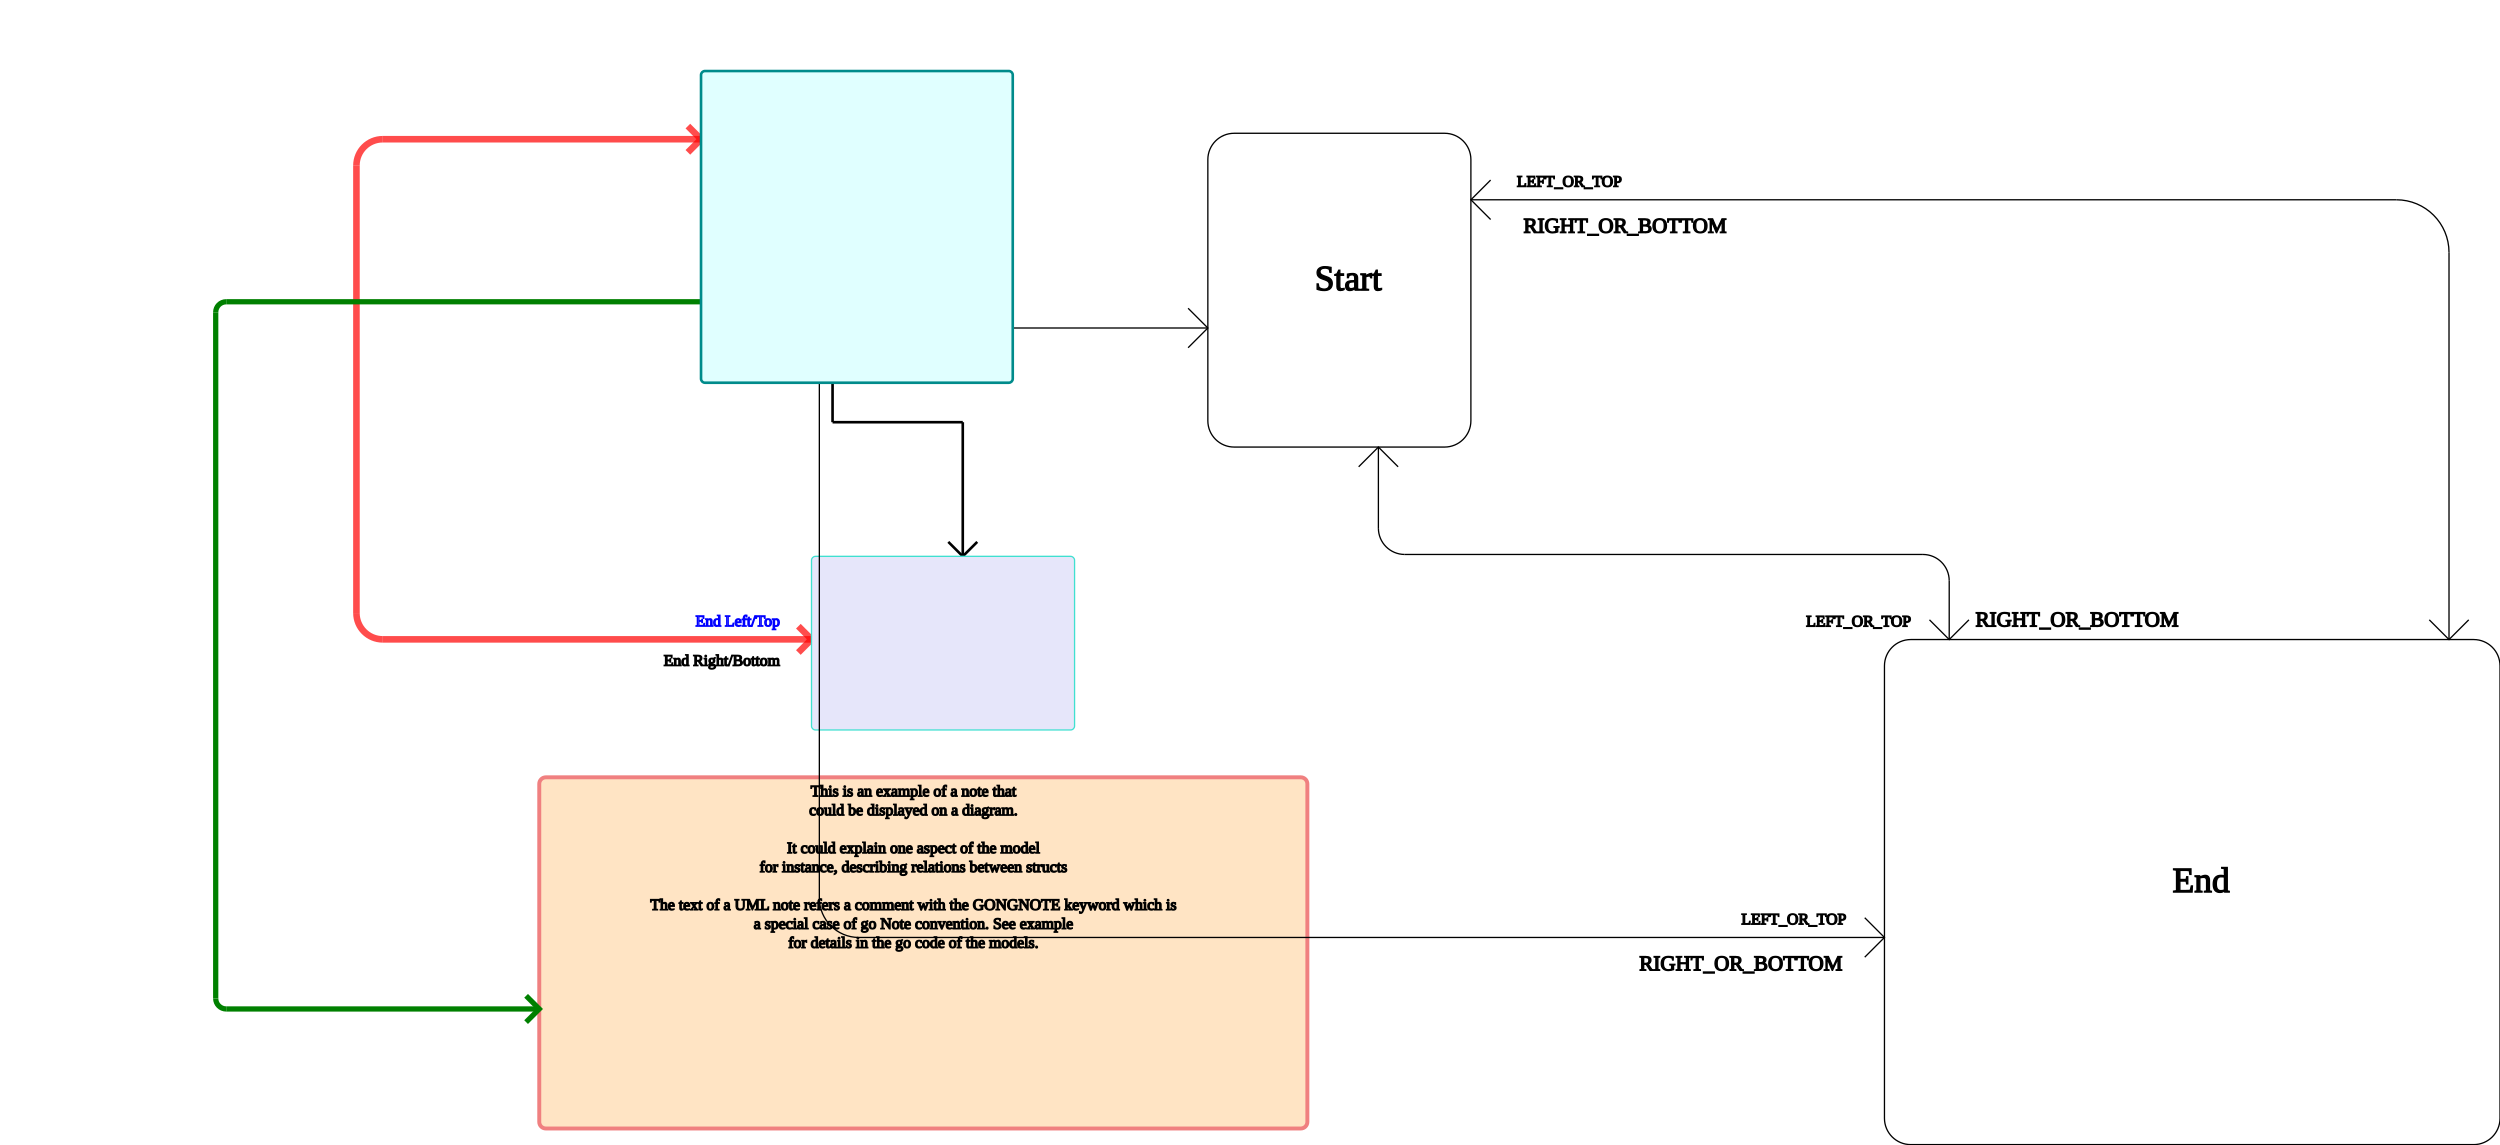
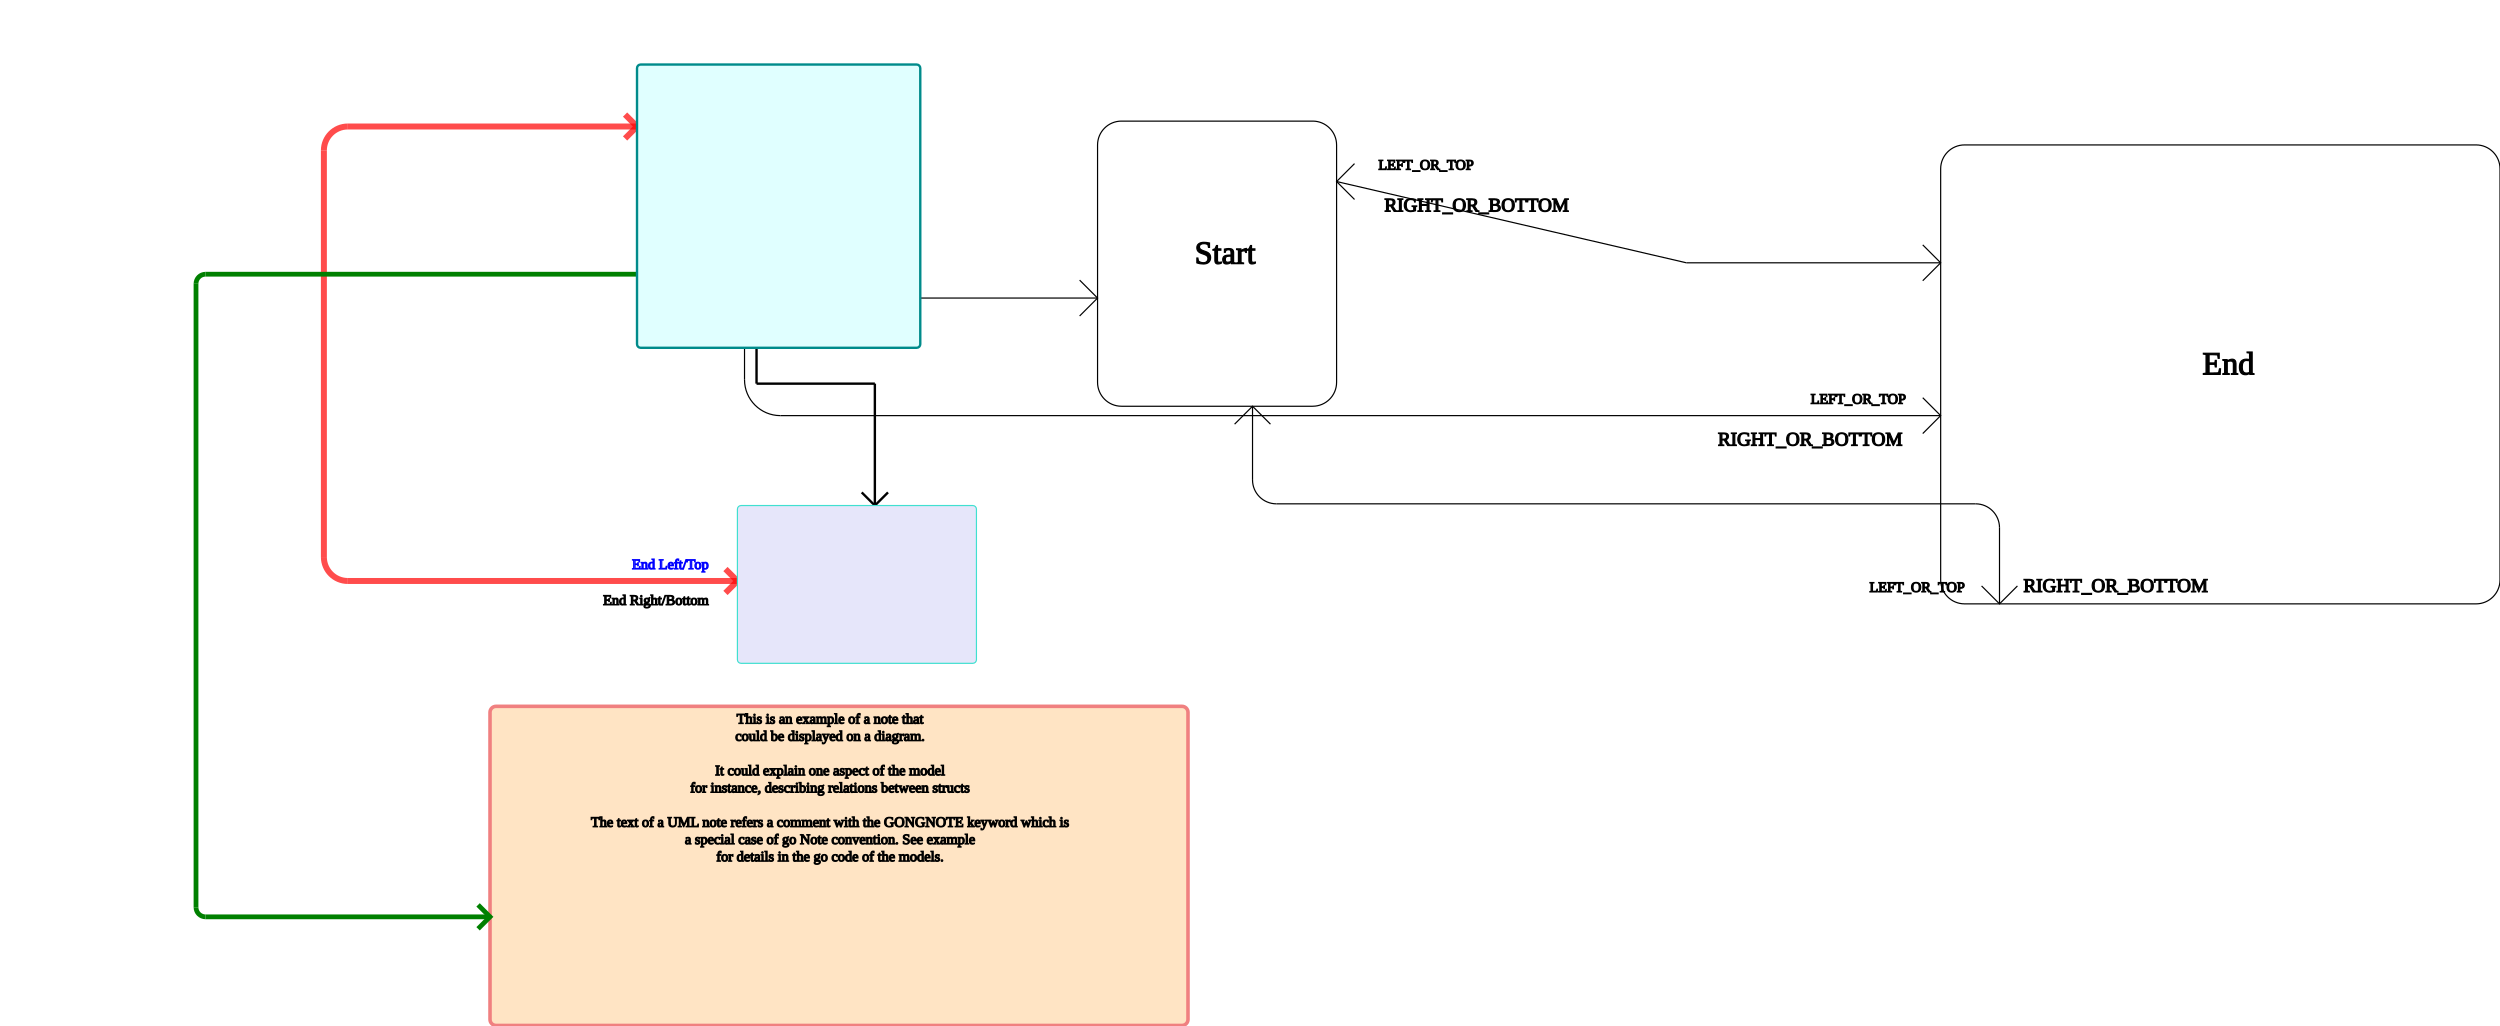
- <svg xmlns="http://www.w3.org/2000/svg" width="100%" height="100%" viewBox="-10 -10 1900.769 870.256">
+ <svg xmlns="http://www.w3.org/2000/svg" width="100%" height="100%" viewBox="-10 -10 2091.769 858">
  <style>text { font-family: Roboto, Arial, sans-serif !important; }</style>
  <rect x="400" y="581" width="584" height="267" rx="5" ry="5" fill="bisque" fill-opacity="50" stroke="lightcoral" stroke-opacity="1" stroke-width="3" stroke-dasharray="" transform="" />
  <text xml:space="preserve" x="692" y="581" text-anchor="middle" font-weight="100" font-style="" font-size="" fill="black" fill-opacity="100" stroke="black" stroke-opacity="1" stroke-width="1" stroke-dasharray="" transform="">
    <tspan x="692" dy="1.2em">This is an example of a note that</tspan>
    <tspan x="692" dy="1.2em">could be displayed on a diagram.</tspan>
    <tspan x="692" dy="1.2em"> </tspan>
    <tspan x="692" dy="1.2em">It could explain one aspect of the model</tspan>
    <tspan x="692" dy="1.2em">for instance, describing relations between structs</tspan>
    <tspan x="692" dy="1.2em"> </tspan>
    <tspan x="692" dy="1.2em">The text of a UML note refers a comment with the GONGNOTE keyword which is</tspan>
    <tspan x="692" dy="1.2em">a special case of go Note convention. See example</tspan>
    <tspan x="692" dy="1.2em">for details in the go code of the models.</tspan>
    <tspan x="692" dy="1.2em"> </tspan>
  </text>
  <line x1="523" y1="95.848" x2="281" y2="95.848" fill="" fill-opacity="0" stroke="red" stroke-opacity="0.7" stroke-width="5" stroke-dasharray="" transform="" />
  <path d="M 524.768 97.615 L 513 85.848 M 524.768 94.08 L 513 105.848" fill="" fill-opacity="0" stroke="red" stroke-opacity="0.7" stroke-width="5" stroke-dasharray="" transform="" />
  <path d="M 281 95.848 A 20 20 0 0 0 261 115.848" fill="" fill-opacity="0" stroke="red" stroke-opacity="0.7" stroke-width="5" stroke-dasharray="" transform="" />
  <line x1="261" y1="115.848" x2="261" y2="456.109" fill="" fill-opacity="0" stroke="red" stroke-opacity="0.7" stroke-width="5" stroke-dasharray="" transform="" />
  <path d="M 261 456.109 A 20 20 0 0 0 281 476.109" fill="" fill-opacity="0" stroke="red" stroke-opacity="0.7" stroke-width="5" stroke-dasharray="" transform="" />
  <line x1="281" y1="476.109" x2="607" y2="476.109" fill="" fill-opacity="0" stroke="red" stroke-opacity="0.7" stroke-width="5" stroke-dasharray="" transform="" />
  <path d="M 608.768 477.877 L 597 466.109 M 608.768 474.342 L 597 486.109" fill="" fill-opacity="0" stroke="red" stroke-opacity="0.7" stroke-width="5" stroke-dasharray="" transform="" />
  <text xml:space="preserve" x="592" y="496.109" text-anchor="end" font-weight="normal" font-style="" font-size="" fill="black" fill-opacity="1" stroke="black" stroke-opacity="1" stroke-width="1" stroke-dasharray="" transform="">
    <tspan>End Right/Bottom</tspan>
  </text>
  <text xml:space="preserve" x="592" y="466.109" text-anchor="end" font-weight="normal" font-style="" font-size="" fill="blue" fill-opacity="0" stroke="blue" stroke-opacity="1" stroke-width="1" stroke-dasharray="" transform="">
    <tspan>End Left/Top</tspan>
  </text>
  <line x1="523" y1="219.431" x2="162" y2="219.431" fill="" fill-opacity="0" stroke="green" stroke-opacity="1" stroke-width="4" stroke-dasharray="" transform="" />
  <path d="M 162 219.431 A 8 8 0 0 0 154 227.431" fill="" fill-opacity="0" stroke="green" stroke-opacity="1" stroke-width="4" stroke-dasharray="" transform="" />
  <line x1="154" y1="227.431" x2="154" y2="749.126" fill="" fill-opacity="0" stroke="green" stroke-opacity="1" stroke-width="4" stroke-dasharray="" transform="" />
  <path d="M 154 749.126 A 8 8 0 0 0 162 757.126" fill="" fill-opacity="0" stroke="green" stroke-opacity="1" stroke-width="4" stroke-dasharray="" transform="" />
  <line x1="162" y1="757.126" x2="400" y2="757.126" fill="" fill-opacity="0" stroke="green" stroke-opacity="1" stroke-width="4" stroke-dasharray="" transform="" />
  <path d="M 401.414 758.54 L 390 747.126 M 401.414 755.712 L 390 767.126" fill="" fill-opacity="0" stroke="green" stroke-opacity="1" stroke-width="4" stroke-dasharray="" transform="" />
  <line x1="623" y1="281" x2="623" y2="311.002" fill="" fill-opacity="0" stroke="black" stroke-opacity="1" stroke-width="2" stroke-dasharray="" transform="" />
  <path d="M 623 311.002 A 0 0 0 0 1 623 311.002" fill="" fill-opacity="0" stroke="black" stroke-opacity="1" stroke-width="2" stroke-dasharray="" transform="" />
  <line x1="623" y1="311.002" x2="722" y2="311.002" fill="" fill-opacity="0" stroke="black" stroke-opacity="1" stroke-width="2" stroke-dasharray="" transform="" />
  <path d="M 722 311.002 A 0 0 0 0 0 722 311.002" fill="" fill-opacity="0" stroke="black" stroke-opacity="1" stroke-width="2" stroke-dasharray="" transform="" />
  <line x1="722" y1="311.002" x2="722" y2="413" fill="" fill-opacity="0" stroke="black" stroke-opacity="1" stroke-width="2" stroke-dasharray="" transform="" />
  <path d="M 722.707 413.707 L 711 402 M 721.293 413.707 L 733 402" fill="" fill-opacity="0" stroke="black" stroke-opacity="1" stroke-width="2" stroke-dasharray="" transform="" />
  <rect x="607" y="413" width="200" height="132" rx="3" ry="3" fill="lavender" fill-opacity="50" stroke="turquoise" stroke-opacity="1" stroke-width="1" stroke-dasharray="" transform="" />
  <rect x="908.333" y="91.333" width="200" height="238.571" rx="20" ry="20" fill="" fill-opacity="0" stroke="black" stroke-opacity="1" stroke-width="1" stroke-dasharray="" transform="" />
  <text xml:space="preserve" x="1008.333" y="210.619" text-anchor="middle" font-weight="" font-style="" font-size="27px" fill="black" fill-opacity="1" stroke="black" stroke-opacity="1" stroke-width="1" stroke-dasharray="" transform="">
    <tspan>Start</tspan>
  </text>
-   <rect x="1422.769" y="476.256" width="468" height="384" rx="20" ry="20" fill="" fill-opacity="0" stroke="black" stroke-opacity="1" stroke-width="1" stroke-dasharray="" transform="" />
-   <text xml:space="preserve" x="1656.769" y="668.256" text-anchor="middle" font-weight="" font-style="" font-size="27px" fill="black" fill-opacity="1" stroke="black" stroke-opacity="1" stroke-width="1" stroke-dasharray="" transform="">
+   <rect x="1613.769" y="111.256" width="468" height="384" rx="20" ry="20" fill="" fill-opacity="0" stroke="black" stroke-opacity="1" stroke-width="1" stroke-dasharray="" transform="" />
+   <text xml:space="preserve" x="1847.769" y="303.256" text-anchor="middle" font-weight="" font-style="" font-size="27px" fill="black" fill-opacity="1" stroke="black" stroke-opacity="1" stroke-width="1" stroke-dasharray="" transform="">
    <tspan>End</tspan>
  </text>
  <line x1="908.333" y1="239.38" x2="642.949" y2="239.38" fill="" fill-opacity="0" stroke="black" stroke-opacity="1" stroke-width="1" stroke-dasharray="" transform="" />
  <path d="M 908.687 239.734 L 893.333 224.38 M 908.687 239.027 L 893.333 254.38" fill="" fill-opacity="0" stroke="black" stroke-opacity="1" stroke-width="1" stroke-dasharray="" transform="" />
  <path d="M 642.949 239.38 A 30 30 0 0 0 612.949 269.38" fill="" fill-opacity="0" stroke="black" stroke-opacity="1" stroke-width="1" stroke-dasharray="" transform="" />
-   <line x1="612.949" y1="269.38" x2="612.949" y2="672.758" fill="" fill-opacity="0" stroke="black" stroke-opacity="1" stroke-width="1" stroke-dasharray="" transform="" />
-   <path d="M 612.949 672.758 A 30 30 0 0 0 642.949 702.758" fill="" fill-opacity="0" stroke="black" stroke-opacity="1" stroke-width="1" stroke-dasharray="" transform="" />
-   <line x1="642.949" y1="702.758" x2="1422.769" y2="702.758" fill="" fill-opacity="0" stroke="black" stroke-opacity="1" stroke-width="1" stroke-dasharray="" transform="" />
-   <path d="M 1423.123 703.112 L 1407.769 687.758 M 1423.123 702.405 L 1407.769 717.758" fill="" fill-opacity="0" stroke="black" stroke-opacity="1" stroke-width="1" stroke-dasharray="" transform="" />
-   <text xml:space="preserve" x="1402.769" y="692.758" text-anchor="end" font-weight="" font-style="" font-size="" fill="black" fill-opacity="1" stroke="black" stroke-opacity="1" stroke-width="1" stroke-dasharray="" transform="">
+   <line x1="612.949" y1="269.38" x2="612.949" y2="307.758" fill="" fill-opacity="0" stroke="black" stroke-opacity="1" stroke-width="1" stroke-dasharray="" transform="" />
+   <path d="M 612.949 307.758 A 30 30 0 0 0 642.949 337.758" fill="" fill-opacity="0" stroke="black" stroke-opacity="1" stroke-width="1" stroke-dasharray="" transform="" />
+   <line x1="642.949" y1="337.758" x2="1613.769" y2="337.758" fill="" fill-opacity="0" stroke="black" stroke-opacity="1" stroke-width="1" stroke-dasharray="" transform="" />
+   <path d="M 1614.123 338.112 L 1598.769 322.758 M 1614.123 337.405 L 1598.769 352.758" fill="" fill-opacity="0" stroke="black" stroke-opacity="1" stroke-width="1" stroke-dasharray="" transform="" />
+   <text xml:space="preserve" x="1593.769" y="327.758" text-anchor="end" font-weight="" font-style="" font-size="" fill="black" fill-opacity="1" stroke="black" stroke-opacity="1" stroke-width="1" stroke-dasharray="" transform="">
    <tspan>LEFT_OR_TOP</tspan>
  </text>
-   <text xml:space="preserve" x="1402.769" y="727.758" text-anchor="end" font-weight="" font-style="" font-size="16" fill="black" fill-opacity="1" stroke="black" stroke-opacity="1" stroke-width="1" stroke-dasharray="" transform="">
+   <text xml:space="preserve" x="1593.769" y="362.758" text-anchor="end" font-weight="" font-style="" font-size="16" fill="black" fill-opacity="1" stroke="black" stroke-opacity="1" stroke-width="1" stroke-dasharray="" transform="">
    <tspan>RIGHT_OR_BOTTOM</tspan>
  </text>
  <line x1="1038" y1="329.905" x2="1038" y2="391.561" fill="" fill-opacity="0" stroke="black" stroke-opacity="1" stroke-width="1" stroke-dasharray="" transform="" />
  <path d="M 1037.646 329.551 L 1053 344.905 M 1038.353 329.551 L 1023 344.905" fill="" fill-opacity="0" stroke="black" stroke-opacity="1" stroke-width="1" stroke-dasharray="" transform="" />
  <path d="M 1038 391.561 A 20 20 0 0 0 1058 411.561" fill="" fill-opacity="0" stroke="black" stroke-opacity="1" stroke-width="1" stroke-dasharray="" transform="" />
-   <line x1="1058" y1="411.561" x2="1452" y2="411.561" fill="" fill-opacity="0" stroke="black" stroke-opacity="1" stroke-width="1" stroke-dasharray="" transform="" />
-   <path d="M 1452 411.561 A 20 20 0 0 1 1472 431.561" fill="" fill-opacity="0" stroke="black" stroke-opacity="1" stroke-width="1" stroke-dasharray="" transform="" />
-   <line x1="1472" y1="431.561" x2="1472" y2="476.256" fill="" fill-opacity="0" stroke="black" stroke-opacity="1" stroke-width="1" stroke-dasharray="" transform="" />
-   <path d="M 1472.354 476.61 L 1457 461.256 M 1471.646 476.61 L 1487 461.256" fill="" fill-opacity="0" stroke="black" stroke-opacity="1" stroke-width="1" stroke-dasharray="" transform="" />
-   <text xml:space="preserve" x="1452" y="466.256" text-anchor="end" font-weight="" font-style="" font-size="" fill="black" fill-opacity="1" stroke="black" stroke-opacity="1" stroke-width="1" stroke-dasharray="" transform="">
+   <line x1="1058" y1="411.561" x2="1643" y2="411.561" fill="" fill-opacity="0" stroke="black" stroke-opacity="1" stroke-width="1" stroke-dasharray="" transform="" />
+   <path d="M 1643 411.561 A 20 20 0 0 1 1663 431.561" fill="" fill-opacity="0" stroke="black" stroke-opacity="1" stroke-width="1" stroke-dasharray="" transform="" />
+   <line x1="1663" y1="431.561" x2="1663" y2="495.256" fill="" fill-opacity="0" stroke="black" stroke-opacity="1" stroke-width="1" stroke-dasharray="" transform="" />
+   <path d="M 1663.354 495.61 L 1648 480.256 M 1662.646 495.61 L 1678 480.256" fill="" fill-opacity="0" stroke="black" stroke-opacity="1" stroke-width="1" stroke-dasharray="" transform="" />
+   <text xml:space="preserve" x="1643" y="485.256" text-anchor="end" font-weight="" font-style="" font-size="" fill="black" fill-opacity="1" stroke="black" stroke-opacity="1" stroke-width="1" stroke-dasharray="" transform="">
    <tspan>LEFT_OR_TOP</tspan>
  </text>
-   <text xml:space="preserve" x="1472" y="466.256" text-anchor="start" font-weight="" font-style="" font-size="16" fill="black" fill-opacity="1" stroke="black" stroke-opacity="1" stroke-width="1" stroke-dasharray="" transform="">
+   <text xml:space="preserve" x="1663" y="485.256" text-anchor="start" font-weight="" font-style="" font-size="16" fill="black" fill-opacity="1" stroke="black" stroke-opacity="1" stroke-width="1" stroke-dasharray="" transform="">
    <tspan>RIGHT_OR_BOTTOM</tspan>
  </text>
-   <line x1="1852" y1="476.256" x2="1852" y2="181.894" fill="" fill-opacity="0" stroke="black" stroke-opacity="1" stroke-width="1" stroke-dasharray="" transform="" />
-   <path d="M 1852.354 476.61 L 1837 461.256 M 1851.647 476.61 L 1867 461.256" fill="" fill-opacity="0" stroke="black" stroke-opacity="1" stroke-width="1" stroke-dasharray="" transform="" />
-   <path d="M 1852 181.894 A 40 40 0 0 0 1812 141.894" fill="" fill-opacity="0" stroke="black" stroke-opacity="1" stroke-width="1" stroke-dasharray="" transform="" />
-   <line x1="1812" y1="141.894" x2="1108.333" y2="141.894" fill="" fill-opacity="0" stroke="black" stroke-opacity="1" stroke-width="1" stroke-dasharray="" transform="" />
-   <path d="M 1107.98 142.248 L 1123.333 126.894 M 1107.98 141.54 L 1123.333 156.894" fill="" fill-opacity="0" stroke="black" stroke-opacity="1" stroke-width="1" stroke-dasharray="" transform="" />
+   <line x1="1613.769" y1="209.894" x2="1401" y2="209.894" fill="" fill-opacity="0" stroke="black" stroke-opacity="1" stroke-width="1" stroke-dasharray="" transform="" />
+   <path d="M 1614.123 210.248 L 1598.769 194.894 M 1614.123 209.54 L 1598.769 224.894" fill="" fill-opacity="0" stroke="black" stroke-opacity="1" stroke-width="1" stroke-dasharray="" transform="" />
+   <path d="M 1401 209.894 A 40 40 0 0 1 1401 209.894" fill="" fill-opacity="0" stroke="black" stroke-opacity="1" stroke-width="1" stroke-dasharray="" transform="" />
+   <line x1="1401" y1="209.894" x2="1401" y2="209.894" fill="" fill-opacity="0" stroke="black" stroke-opacity="1" stroke-width="1" stroke-dasharray="" transform="" />
+   <path d="M 1401 209.894 A 40 40 0 0 1 1401 209.894" fill="" fill-opacity="0" stroke="black" stroke-opacity="1" stroke-width="1" stroke-dasharray="" transform="" />
+   <line x1="1401" y1="209.894" x2="1108.333" y2="141.894" fill="" fill-opacity="0" stroke="black" stroke-opacity="1" stroke-width="1" stroke-dasharray="" transform="" />
+   <path d="M 1107.98 142.248 L 1123.333 126.894 M 1107.98 141.541 L 1123.333 156.894" fill="" fill-opacity="0" stroke="black" stroke-opacity="1" stroke-width="1" stroke-dasharray="" transform="" />
  <text xml:space="preserve" x="1128.333" y="131.894" text-anchor="start" font-weight="" font-style="" font-size="" fill="black" fill-opacity="1" stroke="black" stroke-opacity="1" stroke-width="1" stroke-dasharray="" transform="">
    <tspan>LEFT_OR_TOP</tspan>
  </text>
  <text xml:space="preserve" x="1128.333" y="166.894" text-anchor="start" font-weight="" font-style="" font-size="16" fill="black" fill-opacity="1" stroke="black" stroke-opacity="1" stroke-width="1" stroke-dasharray="" transform="">
    <tspan>RIGHT_OR_BOTTOM</tspan>
  </text>
  <rect x="523" y="44" width="237" height="237" rx="3" ry="3" fill="lightcyan" fill-opacity="100" stroke="darkcyan" stroke-opacity="1" stroke-width="2" stroke-dasharray="" transform="" />
</svg>
